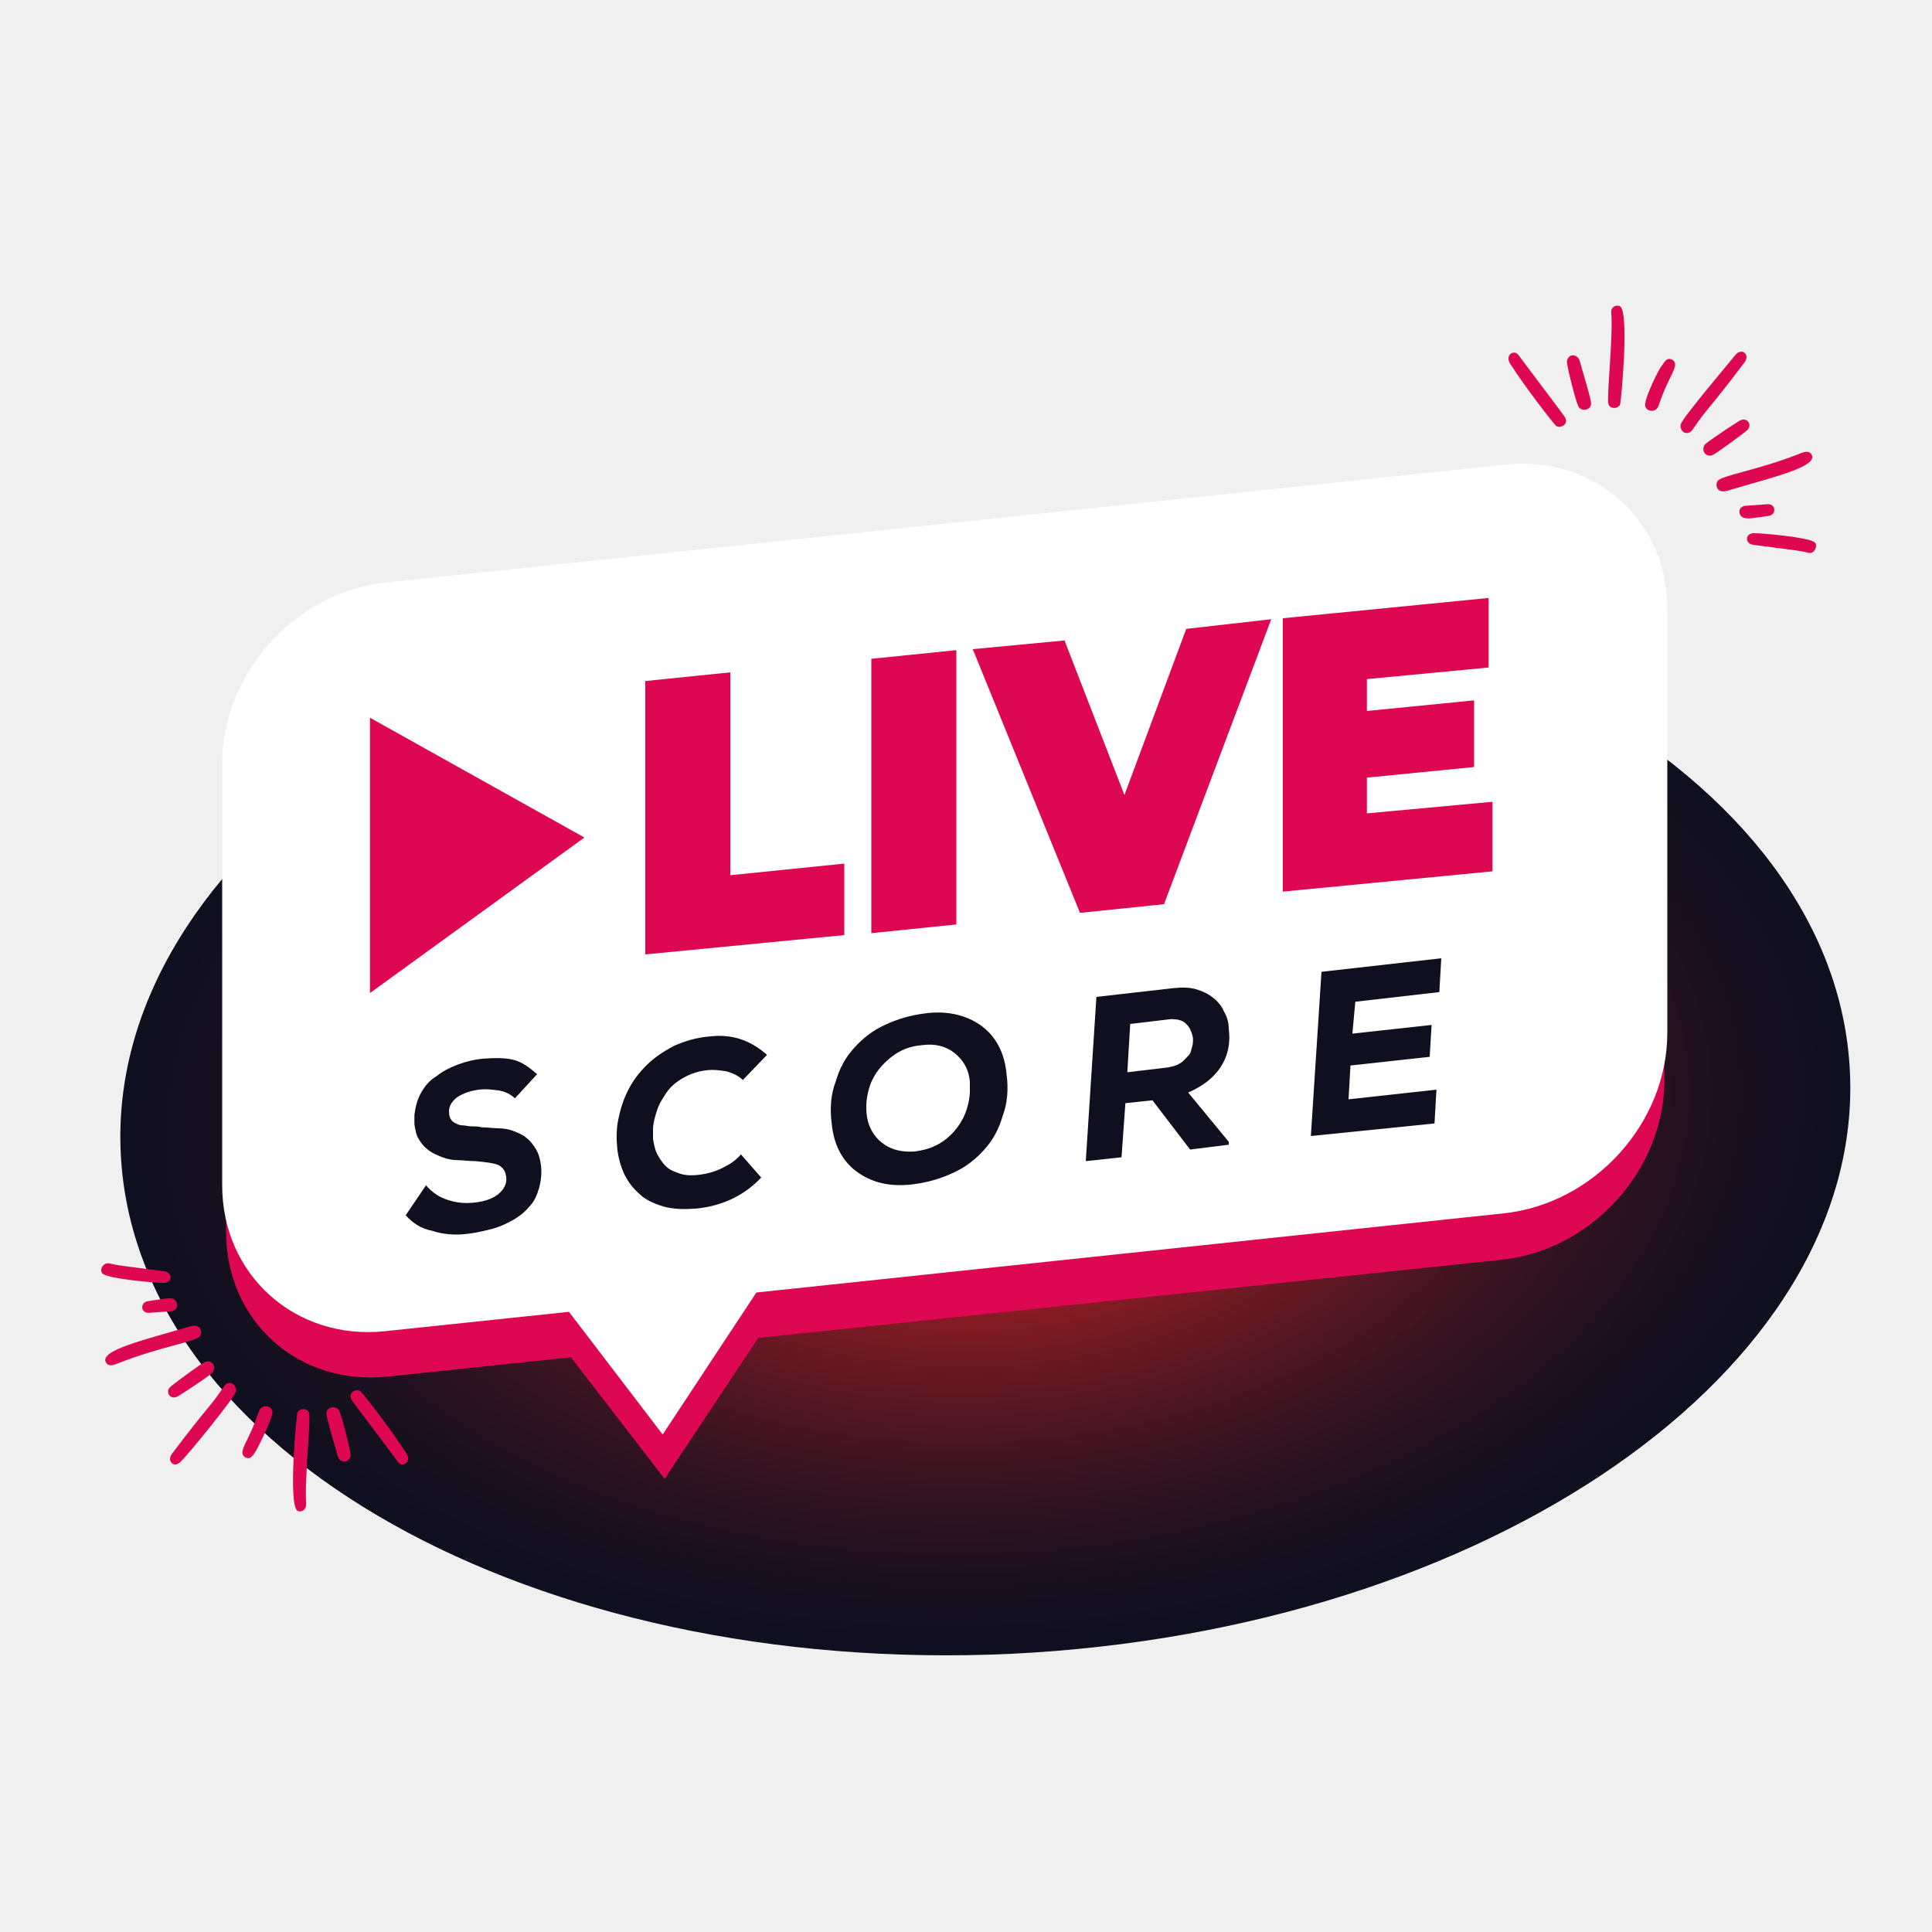
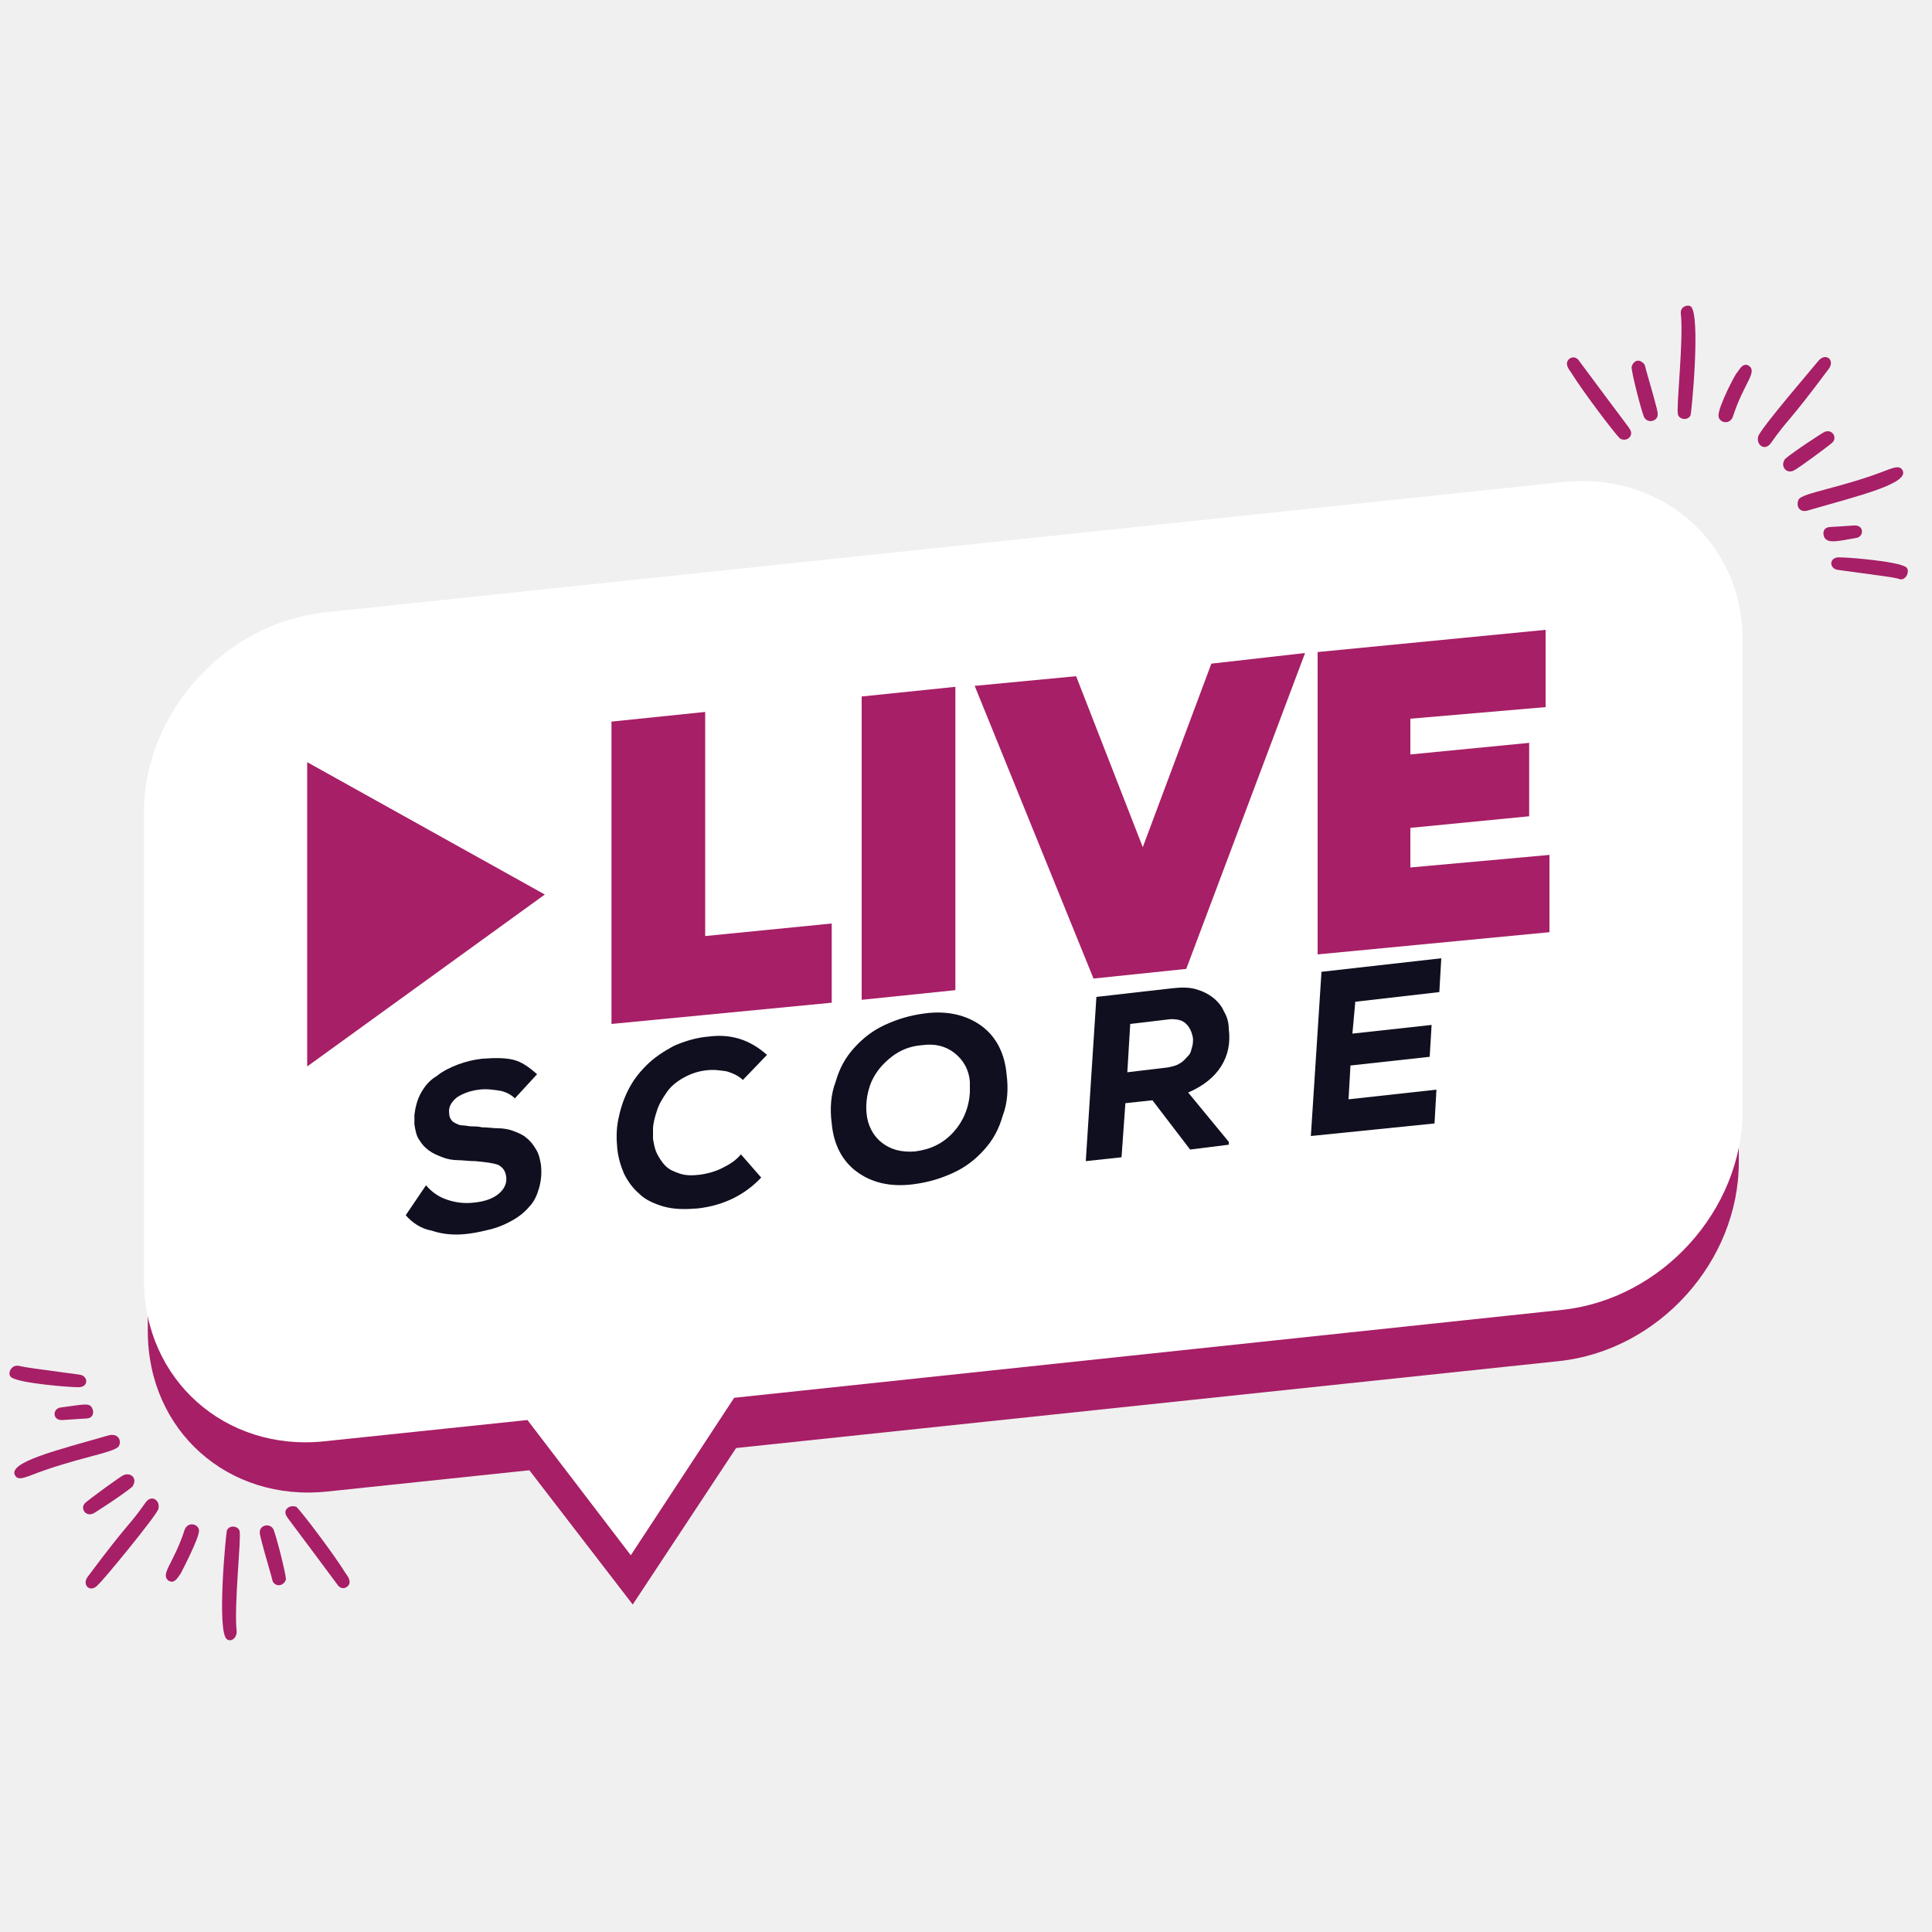
<svg xmlns="http://www.w3.org/2000/svg" version="1.1" id="Layer_1" x="0px" y="0px" viewBox="0 0 200 200" style="enable-background:new 0 0 200 200;" xml:space="preserve">
  <style type="text/css">
- 	.st0{fill:url(#SVGID_1_);}
- 	.st1{fill:#DE0752;}
- 	.st2{fill:#FFFFFF;}
- 	.st3{fill:#0F0F1F;}
+ 	.st0{fill:#A71F66;}
+ 	.st1{fill:#FFFFFF;}
+ 	.st2{fill:#0F0F1F;}
</style>
  <g>
    <g>
-       <radialGradient id="SVGID_1_" cx="-1250.295" cy="548.342" r="61.621" gradientTransform="matrix(1.4524 -6.900000e-02 4.320000e-02 0.909 1894.206 -469.5196)" gradientUnits="userSpaceOnUse">
-         <stop offset="5.347590e-03" style="stop-color:#FF2828" />
-         <stop offset="9.230524e-02" style="stop-color:#DF2527" />
-         <stop offset="0.279" style="stop-color:#A11E24" />
-         <stop offset="0.458" style="stop-color:#6D1923" />
-         <stop offset="0.625" style="stop-color:#441521" />
-         <stop offset="0.775" style="stop-color:#271120" />
-         <stop offset="0.905" style="stop-color:#15101F" />
-         <stop offset="1" style="stop-color:#0F0F1F" />
-       </radialGradient>
-       <path class="st0" d="M191.5,110.9c1.5,30.9-37.4,57.9-86.8,60.3c-49.4,2.3-90.7-20.8-92.2-51.8C11,88.5,49.9,61.5,99.3,59.2    C148.7,56.8,190,80,191.5,110.9z" />
+       <path class="st0" d="M161.5,55.6L33.9,69c-10.3,1.1-18.6,10.3-18.6,20.6v48.2c0,10.3,8.3,17.7,18.6,16.6l20.9-2.2l10.7,13.9    l10.7-16.2l85.2-9c10.3-1.1,18.6-10.3,18.6-20.6V72.2C180.1,61.9,171.8,54.5,161.5,55.6z" />
+       <path class="st1" d="M161.8,49.9L33.6,63.4c-10.3,1.1-18.7,10.4-18.7,20.7v48.4c0,10.3,8.4,17.8,18.7,16.7l21-2.2L65.3,161    l10.7-16.3l85.7-9.1c10.3-1.1,18.7-10.3,18.7-20.7V66.6C180.6,56.3,172.1,48.8,161.8,49.9z" />
    </g>
    <g>
-       <path class="st1" d="M155.5,53.3L40.2,65.4c-9.3,1-16.8,9.3-16.8,18.6v43.5c0,9.3,7.5,16,16.8,15l18.9-2l9.7,12.6l9.7-14.6l77-8.1    c9.3-1,16.8-9.3,16.8-18.6V68.3C172.3,59,164.8,52.3,155.5,53.3z" />
-       <path class="st2" d="M155.8,48.1L39.9,60.3C30.6,61.3,23,69.7,23,79v43.7c0,9.3,7.6,16.1,16.9,15.1l19-2l9.7,12.7l9.7-14.7    l77.4-8.2c9.3-1,16.9-9.3,16.9-18.7V63.2C172.7,53.9,165.1,47.1,155.8,48.1z" />
+       <path class="st0" d="M63.3,74.7l9.7-1v23.2l13.1-1.3v8.2L63.3,106C63.3,106,63.3,74.7,63.3,74.7z" />
+       <path class="st0" d="M89.2,72.1l9.7-1v31.4l-9.7,1V72.1z" />
+       <path class="st0" d="M135.1,67.6l-12.3,32.7l-9.6,1L100.9,71l10.5-1l6.9,17.7l7.1-19L135.1,67.6z" />
+       <path class="st0" d="M160.4,88.5v8l-24,2.3V67.5l23.6-2.3v8L146,74.4v3.7l12.3-1.2v7.6L146,85.7v4.1L160.4,88.5z" />
    </g>
    <g>
-       <path class="st1" d="M66.8,70.5l8.8-0.9v21l11.8-1.2v7.4l-20.6,2V70.5z" />
-       <path class="st1" d="M90.2,68.2l8.8-0.9v28.4l-8.8,0.9V68.2z" />
-       <path class="st1" d="M131.6,64.1l-11.1,29.5l-8.7,0.9l-11.1-27.3l9.5-0.9l6.2,16l6.4-17.2L131.6,64.1z" />
-       <path class="st1" d="M154.5,83v7.2l-21.7,2.1V64l21.3-2.1v7.2l-12.6,1.2v3.3l11.1-1.1v6.9l-11.1,1.1v3.7L154.5,83z" />
+       <path class="st0" d="M175,31.7c1.1,0.7,0.1,11.2,0,11.3c-0.3,0.6-1.2,0.4-1.3-0.1c-0.2-0.7,0.6-7.7,0.3-10.4    C173.9,31.8,174.6,31.5,175,31.7z" />
+       <path class="st0" d="M186.2,51.7c0.4-0.7,4.5-1.2,9.3-3.1c0.6-0.2,1.1-0.4,1.4,0c1,1.4-4.4,2.7-9.6,4.2    C186.2,53.2,185.9,52.3,186.2,51.7z" />
+       <path class="st0" d="M188.2,37.4c0.8-1,1.8-0.1,1.1,0.8c-4.4,5.9-4.1,5-6,7.7c-0.6,0.8-1.5,0.2-1.3-0.7    C182.2,44.4,187.9,37.8,188.2,37.4z" />
+       <path class="st0" d="M167.7,45.4c-0.6-0.6-3.8-4.8-5.1-6.9c-0.3-0.4-0.6-0.9-0.2-1.3c0.3-0.3,0.8-0.3,1.1,0.2    c4.6,6.2,5.1,6.8,5.2,7C169.2,45.1,168.4,45.8,167.7,45.4z" />
+       <path class="st0" d="M196.5,59.9c-0.9-0.2-1.1-0.2-6.2-0.9c-1-0.1-1-1.4,0.2-1.3c0.9,0,5.9,0.4,6.8,1    C197.8,59,197.3,60.3,196.5,59.9z" />
+       <path class="st0" d="M179.8,38.6c0.2-0.2,0.6-1.2,1.3-0.7c0.8,0.7-0.6,1.8-1.7,5.2c-0.3,0.9-1.4,0.7-1.5,0    C177.8,42.2,179.7,38.6,179.8,38.6z" />
+       <path class="st0" d="M170,37.5c0.3,0.2,0.3,0.4,0.4,0.8c1.3,4.5,1.2,4.4,1.2,4.5c0.1,0.8-1,1.1-1.4,0.4c-0.3-0.7-1.3-4.6-1.3-5.2    C169,37.5,169.5,37.1,170,37.5z" />
+       <path class="st0" d="M184.8,47.5c0.8-0.7,4-2.8,4.1-2.8c0.8-0.3,1.3,0.6,0.8,1.1c-0.3,0.3-3.7,2.8-4,2.9    C185,49.1,184.2,48.3,184.8,47.5z" />
+       <path class="st0" d="M188.9,55.7c-0.2-0.3-0.2-0.8,0.1-1c0.3-0.2,0.2-0.1,2.9-0.3c1.1-0.1,1.1,1.2,0.2,1.3    C189.9,56.1,189.3,56.2,188.9,55.7z" />
    </g>
    <g>
-       <path class="st1" d="M167.7,31.7c1,0.6,0.1,10.1,0,10.2c-0.3,0.5-1.1,0.4-1.2-0.1c-0.2-0.6,0.5-7,0.3-9.4    C166.7,31.8,167.3,31.5,167.7,31.7z" />
-       <path class="st1" d="M177.8,49.8c0.4-0.6,4.1-1.1,8.4-2.8c0.5-0.2,1-0.4,1.3,0c0.9,1.3-4,2.4-8.7,3.8    C177.8,51.1,177.5,50.3,177.8,49.8z" />
-       <path class="st1" d="M179.6,36.8c0.7-0.9,1.6-0.1,1,0.7c-4,5.3-3.7,4.5-5.4,7c-0.5,0.7-1.4,0.2-1.2-0.6    C174.2,43.2,179.3,37.2,179.6,36.8z" />
-       <path class="st1" d="M161.1,44.1c-0.5-0.5-3.4-4.3-4.6-6.2c-0.3-0.4-0.5-0.8-0.2-1.2c0.3-0.3,0.7-0.3,1,0.2    c4.2,5.6,4.6,6.1,4.7,6.3C162.4,43.8,161.7,44.4,161.1,44.1z" />
-       <path class="st1" d="M187.1,57.2c-0.8-0.2-1-0.2-5.6-0.8c-0.9-0.1-0.9-1.3,0.2-1.2c0.8,0,5.3,0.4,6.1,0.9    C188.3,56.4,187.8,57.5,187.1,57.2z" />
-       <path class="st1" d="M172,37.9c0.2-0.2,0.5-1.1,1.2-0.6c0.7,0.6-0.5,1.6-1.5,4.7c-0.3,0.8-1.3,0.6-1.4,0    C170.2,41.2,171.9,37.9,172,37.9z" />
-       <path class="st1" d="M163.2,36.9c0.3,0.2,0.3,0.4,0.4,0.7c1.2,4.1,1.1,4,1.1,4.1c0.1,0.7-0.9,1-1.3,0.4c-0.3-0.6-1.2-4.2-1.2-4.7    C162.3,36.9,162.7,36.6,163.2,36.9z" />
-       <path class="st1" d="M176.5,46c0.7-0.6,3.6-2.5,3.7-2.5c0.7-0.3,1.2,0.5,0.7,1c-0.3,0.3-3.3,2.5-3.6,2.6    C176.7,47.4,176,46.7,176.5,46z" />
-       <path class="st1" d="M180.2,53.4c-0.2-0.3-0.2-0.7,0.1-0.9c0.3-0.2,0.2-0.1,2.6-0.3c1-0.1,1,1.1,0.2,1.2    C181.1,53.7,180.6,53.8,180.2,53.4z" />
+       <path class="st0" d="M23.5,169.7c-1.1-0.7-0.1-11.2,0-11.3c0.3-0.6,1.2-0.4,1.3,0.1c0.2,0.7-0.6,7.7-0.3,10.4    C24.5,169.6,23.9,170,23.5,169.7z" />
+       <path class="st0" d="M12.3,149.7c-0.4,0.7-4.5,1.2-9.3,3.1c-0.6,0.2-1.1,0.4-1.4,0c-1-1.4,4.4-2.7,9.6-4.2    C12.3,148.3,12.6,149.2,12.3,149.7z" />
+       <path class="st0" d="M10.2,164c-0.8,1-1.8,0.1-1.1-0.8c4.4-5.9,4.1-5,6-7.7c0.6-0.8,1.5-0.2,1.3,0.7    C16.2,156.9,10.6,163.7,10.2,164z" />
+       <path class="st0" d="M30.7,156c0.6,0.6,3.8,4.8,5.1,6.9c0.3,0.4,0.6,0.9,0.2,1.3c-0.3,0.3-0.8,0.3-1.1-0.2c-4.6-6.2-5.1-6.8-5.2-7    C29.2,156.3,30,155.7,30.7,156z" />
+       <path class="st0" d="M2,141.4c0.9,0.2,1.1,0.2,6.2,0.9c1,0.1,1,1.4-0.2,1.3c-0.9,0-5.9-0.4-6.8-1C0.7,142.3,1.1,141.2,2,141.4z" />
+       <path class="st0" d="M18.7,162.9c-0.2,0.2-0.6,1.2-1.3,0.7c-0.8-0.7,0.6-1.8,1.7-5.2c0.3-0.9,1.4-0.7,1.5,0    C20.7,159.1,18.7,162.9,18.7,162.9z" />
+       <path class="st0" d="M28.5,164c-0.3-0.2-0.3-0.4-0.4-0.8c-1.3-4.5-1.2-4.4-1.2-4.5c-0.1-0.8,1-1.1,1.4-0.4    c0.3,0.7,1.3,4.6,1.3,5.2C29.5,163.9,29,164.3,28.5,164z" />
+       <path class="st0" d="M13.7,153.9c-0.8,0.7-4,2.8-4.1,2.8c-0.8,0.3-1.3-0.6-0.8-1.1c0.3-0.3,3.7-2.8,4-2.9    C13.5,152.4,14.3,153,13.7,153.9z" />
+       <path class="st0" d="M9.5,145.7c0.2,0.3,0.2,0.8-0.1,1c-0.3,0.2-0.2,0.1-2.9,0.3c-1.1,0.1-1.1-1.2-0.2-1.3    C8.6,145.4,9.2,145.2,9.5,145.7z" />
    </g>
-     <g>
-       <path class="st1" d="M30.8,156.4c-1-0.6-0.1-10.1,0-10.2c0.3-0.5,1.1-0.4,1.2,0.1c0.2,0.6-0.5,7-0.3,9.4    C31.7,156.3,31.2,156.6,30.8,156.4z" />
-       <path class="st1" d="M20.7,138.3c-0.4,0.6-4.1,1.1-8.4,2.8c-0.5,0.2-1,0.4-1.3,0c-0.9-1.3,4-2.4,8.7-3.8    C20.7,137,21,137.8,20.7,138.3z" />
-       <path class="st1" d="M18.8,151.2c-0.7,0.9-1.6,0.1-1-0.7c4-5.3,3.7-4.5,5.4-7c0.5-0.7,1.4-0.2,1.2,0.6    C24.2,144.8,19.2,150.9,18.8,151.2z" />
-       <path class="st1" d="M37.3,144c0.5,0.5,3.4,4.3,4.6,6.2c0.3,0.4,0.5,0.8,0.2,1.2c-0.3,0.3-0.7,0.3-1-0.2c-4.2-5.6-4.6-6.1-4.7-6.3    C36,144.3,36.7,143.7,37.3,144z" />
-       <path class="st1" d="M11.4,130.8c0.8,0.2,1,0.2,5.6,0.8c0.9,0.1,0.9,1.3-0.2,1.2c-0.8,0-5.3-0.4-6.1-0.9    C10.2,131.6,10.6,130.6,11.4,130.8z" />
-       <path class="st1" d="M26.5,150.2c-0.2,0.2-0.5,1.1-1.2,0.6c-0.7-0.6,0.5-1.6,1.5-4.7c0.3-0.8,1.3-0.6,1.4,0    C28.3,146.8,26.5,150.2,26.5,150.2z" />
-       <path class="st1" d="M35.3,151.2c-0.3-0.2-0.3-0.4-0.4-0.7c-1.2-4.1-1.1-4-1.1-4.1c-0.1-0.7,0.9-1,1.3-0.4    c0.3,0.6,1.2,4.2,1.2,4.7C36.2,151.1,35.8,151.5,35.3,151.2z" />
-       <path class="st1" d="M22,142.1c-0.7,0.6-3.6,2.5-3.7,2.5c-0.7,0.3-1.2-0.5-0.7-1c0.3-0.3,3.3-2.5,3.6-2.6    C21.8,140.7,22.5,141.3,22,142.1z" />
-       <path class="st1" d="M18.2,134.7c0.2,0.3,0.2,0.7-0.1,0.9c-0.3,0.2-0.2,0.1-2.6,0.3c-1,0.1-1-1.1-0.2-1.2    C17.4,134.4,17.9,134.2,18.2,134.7z" />
-     </g>
-     <polygon class="st1" points="38.3,102.8 38.3,74.3 60.5,86.7  " />
+     <polygon class="st0" points="31.8,110.4 31.8,78.9 56.4,92.6  " />
  </g>
  <g>
-     <path class="st3" d="M42,125.8l2.1-3.1c0.6,0.7,1.3,1.2,2.2,1.5s1.8,0.4,2.7,0.3c1.1-0.1,2-0.4,2.6-0.9c0.6-0.5,0.9-1.1,0.8-1.8   c-0.1-0.6-0.3-0.9-0.8-1.2c-0.5-0.2-1.3-0.3-2.4-0.4c-0.7,0-1.3-0.1-1.8-0.1c-0.5,0-1.1-0.1-1.6-0.3c-0.5-0.2-1-0.4-1.4-0.7   s-0.7-0.6-1-1.1c-0.3-0.4-0.4-1-0.5-1.6c0-0.3,0-0.6,0-1c0.1-0.8,0.3-1.6,0.7-2.3c0.4-0.7,0.9-1.3,1.6-1.7c0.6-0.5,1.4-0.9,2.2-1.2   c0.8-0.3,1.6-0.5,2.5-0.6c1.3-0.1,2.4-0.1,3.2,0.1c0.9,0.2,1.7,0.8,2.5,1.5l-2.3,2.5c-0.4-0.4-1-0.7-1.6-0.8   c-0.7-0.1-1.4-0.2-2.1-0.1c-0.9,0.1-1.7,0.4-2.3,0.8c-0.6,0.5-0.9,1-0.8,1.7c0,0.2,0.1,0.5,0.2,0.6c0.1,0.2,0.3,0.3,0.5,0.4   c0.2,0.1,0.4,0.2,0.7,0.2c0.3,0,0.6,0.1,0.9,0.1s0.7,0,1.1,0.1c0.6,0,1.2,0.1,1.7,0.1c0.5,0,1.1,0.1,1.6,0.3s1,0.4,1.3,0.7   c0.4,0.3,0.7,0.7,1,1.2c0.3,0.5,0.4,1,0.5,1.6c0.1,0.9,0,1.7-0.2,2.4c-0.2,0.7-0.5,1.4-1,1.9c-0.4,0.5-1,1-1.7,1.4   s-1.4,0.7-2.1,0.9c-0.8,0.2-1.6,0.4-2.4,0.5c-1.4,0.2-2.7,0.1-3.9-0.3C43.6,127.2,42.7,126.6,42,125.8z" />
-     <path class="st3" d="M63.9,118.9c-0.1-1-0.1-2,0.1-3c0.2-1,0.5-2,1-3c0.5-1,1.1-1.8,1.9-2.6s1.7-1.4,2.8-2c1.1-0.5,2.4-0.9,3.7-1   c2.4-0.3,4.3,0.4,6,1.9l-2.5,2.6c-0.4-0.4-1-0.7-1.7-0.9c-0.7-0.1-1.3-0.2-2.1-0.1c-0.9,0.1-1.7,0.4-2.4,0.8   c-0.7,0.4-1.3,0.9-1.7,1.5c-0.4,0.6-0.8,1.2-1,1.9c-0.2,0.6-0.4,1.3-0.4,1.9c0,0.3,0,0.6,0,1c0.1,0.6,0.2,1.1,0.4,1.5   s0.5,0.9,0.9,1.3c0.4,0.4,0.9,0.6,1.5,0.8c0.6,0.2,1.3,0.2,2.1,0.1c0.7-0.1,1.5-0.3,2.3-0.7c0.8-0.4,1.4-0.8,1.9-1.4l2.1,2.4   c-1.7,1.8-3.9,2.9-6.6,3.2c-1.3,0.1-2.4,0.1-3.5-0.2c-1-0.3-1.9-0.7-2.5-1.3c-0.7-0.6-1.2-1.3-1.6-2.1   C64.3,120.8,64,119.9,63.9,118.9z" />
-     <path class="st3" d="M86.1,116.3c-0.2-1.5-0.1-3,0.4-4.3c0.4-1.4,1-2.5,1.9-3.5s1.9-1.8,3.2-2.4s2.6-1,4.2-1.2   c2.3-0.3,4.3,0.2,5.8,1.3c1.5,1.1,2.4,2.8,2.6,5c0.2,1.5,0.1,3-0.4,4.3c-0.4,1.4-1,2.5-1.9,3.5c-0.9,1-1.9,1.8-3.2,2.4   c-1.3,0.6-2.6,1-4.2,1.2c-2.4,0.3-4.3-0.2-5.8-1.3C87.2,120.2,86.3,118.5,86.1,116.3z M89.7,115.2c0.1,1.3,0.7,2.4,1.6,3.1   c0.9,0.7,2,1,3.4,0.9c1.6-0.2,2.9-0.8,4-2c1-1.1,1.6-2.5,1.7-4.1c0-0.4,0-0.8,0-1.1c-0.1-1.3-0.7-2.3-1.6-3c-0.9-0.7-2-1-3.4-0.8   c-1.2,0.1-2.2,0.5-3.1,1.2c-0.9,0.7-1.6,1.5-2.1,2.6C89.8,113,89.6,114.1,89.7,115.2z" />
-     <path class="st3" d="M112.4,120.2l1.1-17l7.9-0.9c0.9-0.1,1.7-0.1,2.4,0.1c0.7,0.2,1.3,0.5,1.8,0.9c0.5,0.4,0.9,0.9,1.1,1.4   c0.3,0.5,0.5,1.1,0.5,1.8c0.2,1.5-0.1,2.8-0.8,3.9c-0.7,1.1-1.8,2-3.4,2.7l4.2,5.1l0,0.3l-4,0.5l-3.9-5.1l-2.8,0.3l-0.4,5.6   L112.4,120.2z M116.7,111l4.2-0.5c0.5-0.1,0.9-0.2,1.2-0.4c0.4-0.2,0.6-0.5,0.9-0.8s0.3-0.6,0.4-0.9c0.1-0.3,0.1-0.6,0.1-0.9   c-0.1-0.6-0.3-1.1-0.7-1.5c-0.4-0.4-0.9-0.5-1.6-0.5l-4.2,0.5L116.7,111z" />
-     <path class="st3" d="M135.7,117.6l1.1-17l12.4-1.4l-0.2,3.5l-8.7,1L140,107l8.2-0.9l-0.2,3.3l-8.2,0.9l-0.2,3.5l9.1-1l-0.2,3.5   L135.7,117.6z" />
+     <path class="st2" d="M42,125.8l2.1-3.1c0.6,0.7,1.3,1.2,2.2,1.5s1.8,0.4,2.7,0.3c1.1-0.1,2-0.4,2.6-0.9s0.9-1.1,0.8-1.8   c-0.1-0.6-0.3-0.9-0.8-1.2c-0.5-0.2-1.3-0.3-2.4-0.4c-0.7,0-1.3-0.1-1.8-0.1s-1.1-0.1-1.6-0.3c-0.5-0.2-1-0.4-1.4-0.7   s-0.7-0.6-1-1.1c-0.3-0.4-0.4-1-0.5-1.6c0-0.3,0-0.6,0-1c0.1-0.8,0.3-1.6,0.7-2.3c0.4-0.7,0.9-1.3,1.6-1.7c0.6-0.5,1.4-0.9,2.2-1.2   c0.8-0.3,1.6-0.5,2.5-0.6c1.3-0.1,2.4-0.1,3.2,0.1c0.9,0.2,1.7,0.8,2.5,1.5l-2.3,2.5c-0.4-0.4-1-0.7-1.6-0.8   c-0.7-0.1-1.4-0.2-2.1-0.1c-0.9,0.1-1.7,0.4-2.3,0.8c-0.6,0.5-0.9,1-0.8,1.7c0,0.2,0.1,0.5,0.2,0.6c0.1,0.2,0.3,0.3,0.5,0.4   s0.4,0.2,0.7,0.2s0.6,0.1,0.9,0.1s0.7,0,1.1,0.1c0.6,0,1.2,0.1,1.7,0.1s1.1,0.1,1.6,0.3s1,0.4,1.3,0.7c0.4,0.3,0.7,0.7,1,1.2   s0.4,1,0.5,1.6c0.1,0.9,0,1.7-0.2,2.4c-0.2,0.7-0.5,1.4-1,1.9c-0.4,0.5-1,1-1.7,1.4s-1.4,0.7-2.1,0.9c-0.8,0.2-1.6,0.4-2.4,0.5   c-1.4,0.2-2.7,0.1-3.9-0.3C43.6,127.2,42.7,126.6,42,125.8z" />
+     <path class="st2" d="M63.9,118.9c-0.1-1-0.1-2,0.1-3s0.5-2,1-3s1.1-1.8,1.9-2.6s1.7-1.4,2.8-2c1.1-0.5,2.4-0.9,3.7-1   c2.4-0.3,4.3,0.4,6,1.9l-2.5,2.6c-0.4-0.4-1-0.7-1.7-0.9c-0.7-0.1-1.3-0.2-2.1-0.1c-0.9,0.1-1.7,0.4-2.4,0.8   c-0.7,0.4-1.3,0.9-1.7,1.5c-0.4,0.6-0.8,1.2-1,1.9c-0.2,0.6-0.4,1.3-0.4,1.9c0,0.3,0,0.6,0,1c0.1,0.6,0.2,1.1,0.4,1.5   s0.5,0.9,0.9,1.3s0.9,0.6,1.5,0.8c0.6,0.2,1.3,0.2,2.1,0.1c0.7-0.1,1.5-0.3,2.3-0.7c0.8-0.4,1.4-0.8,1.9-1.4l2.1,2.4   c-1.7,1.8-3.9,2.9-6.6,3.2c-1.3,0.1-2.4,0.1-3.5-0.2c-1-0.3-1.9-0.7-2.5-1.3c-0.7-0.6-1.2-1.3-1.6-2.1   C64.3,120.8,64,119.9,63.9,118.9z" />
+     <path class="st2" d="M86.1,116.3c-0.2-1.5-0.1-3,0.4-4.3c0.4-1.4,1-2.5,1.9-3.5s1.9-1.8,3.2-2.4s2.6-1,4.2-1.2   c2.3-0.3,4.3,0.2,5.8,1.3c1.5,1.1,2.4,2.8,2.6,5c0.2,1.5,0.1,3-0.4,4.3c-0.4,1.4-1,2.5-1.9,3.5s-1.9,1.8-3.2,2.4   c-1.3,0.6-2.6,1-4.2,1.2c-2.4,0.3-4.3-0.2-5.8-1.3S86.3,118.5,86.1,116.3z M89.7,115.2c0.1,1.3,0.7,2.4,1.6,3.1s2,1,3.4,0.9   c1.6-0.2,2.9-0.8,4-2c1-1.1,1.6-2.5,1.7-4.1c0-0.4,0-0.8,0-1.1c-0.1-1.3-0.7-2.3-1.6-3s-2-1-3.4-0.8c-1.2,0.1-2.2,0.5-3.1,1.2   s-1.6,1.5-2.1,2.6C89.8,113,89.6,114.1,89.7,115.2z" />
+     <path class="st2" d="M112.4,120.2l1.1-17l7.9-0.9c0.9-0.1,1.7-0.1,2.4,0.1c0.7,0.2,1.3,0.5,1.8,0.9s0.9,0.9,1.1,1.4   c0.3,0.5,0.5,1.1,0.5,1.8c0.2,1.5-0.1,2.8-0.8,3.9c-0.7,1.1-1.8,2-3.4,2.7l4.2,5.1v0.3l-4,0.5l-3.9-5.1l-2.8,0.3l-0.4,5.6   L112.4,120.2z M116.7,111l4.2-0.5c0.5-0.1,0.9-0.2,1.2-0.4c0.4-0.2,0.6-0.5,0.9-0.8s0.3-0.6,0.4-0.9s0.1-0.6,0.1-0.9   c-0.1-0.6-0.3-1.1-0.7-1.5c-0.4-0.4-0.9-0.5-1.6-0.5L117,106L116.7,111z" />
+     <path class="st2" d="M135.7,117.6l1.1-17l12.4-1.4l-0.2,3.5l-8.7,1L140,107l8.2-0.9l-0.2,3.3l-8.2,0.9l-0.2,3.5l9.1-1l-0.2,3.5   L135.7,117.6z" />
  </g>
</svg>
